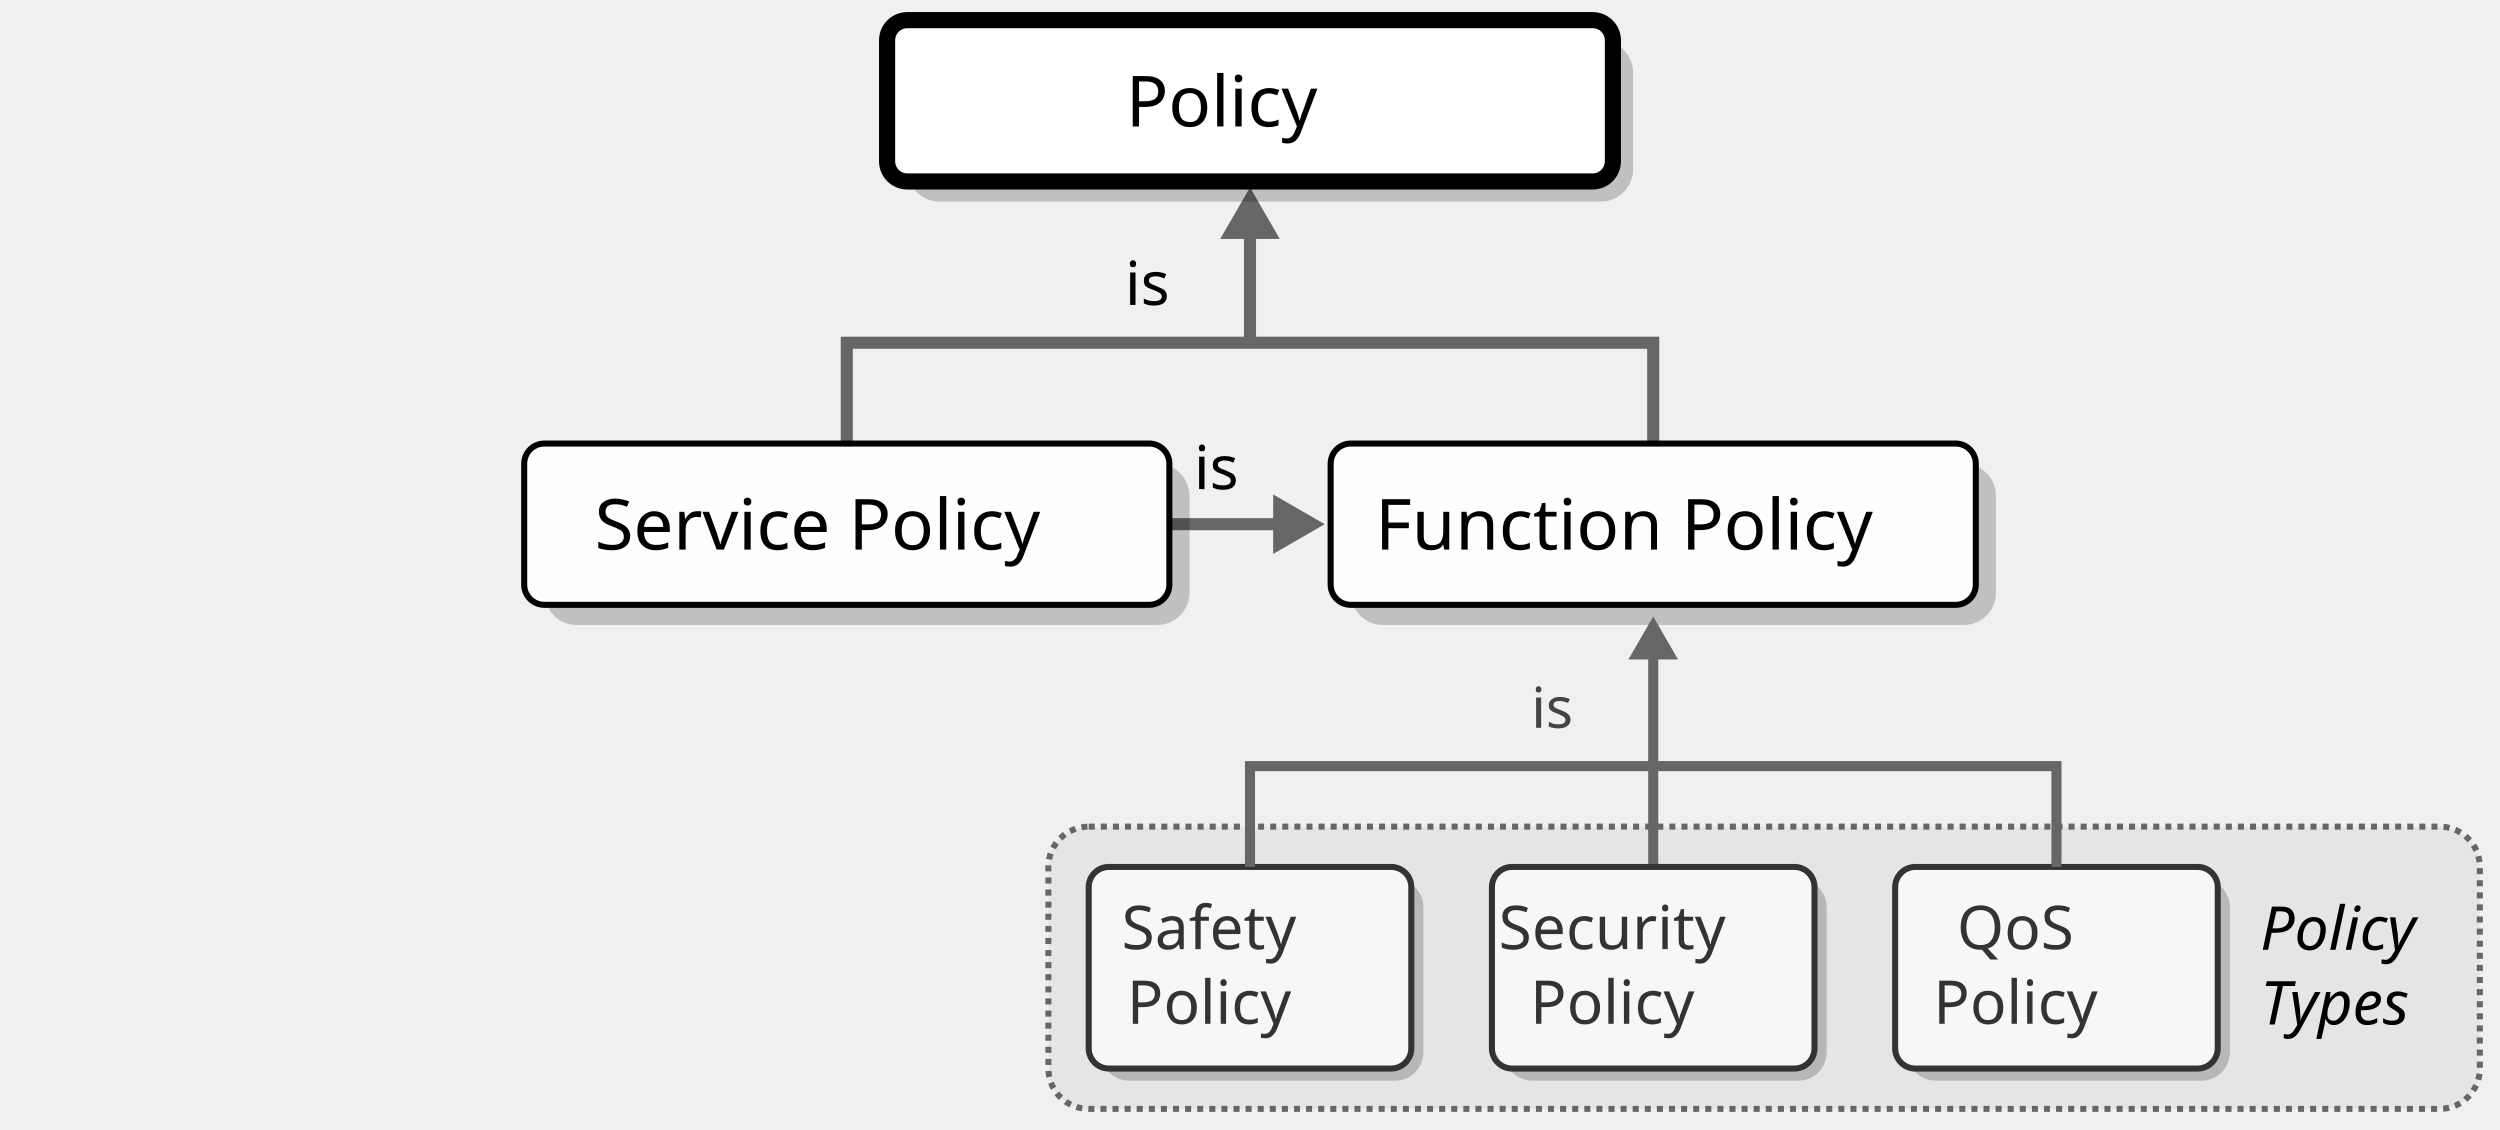
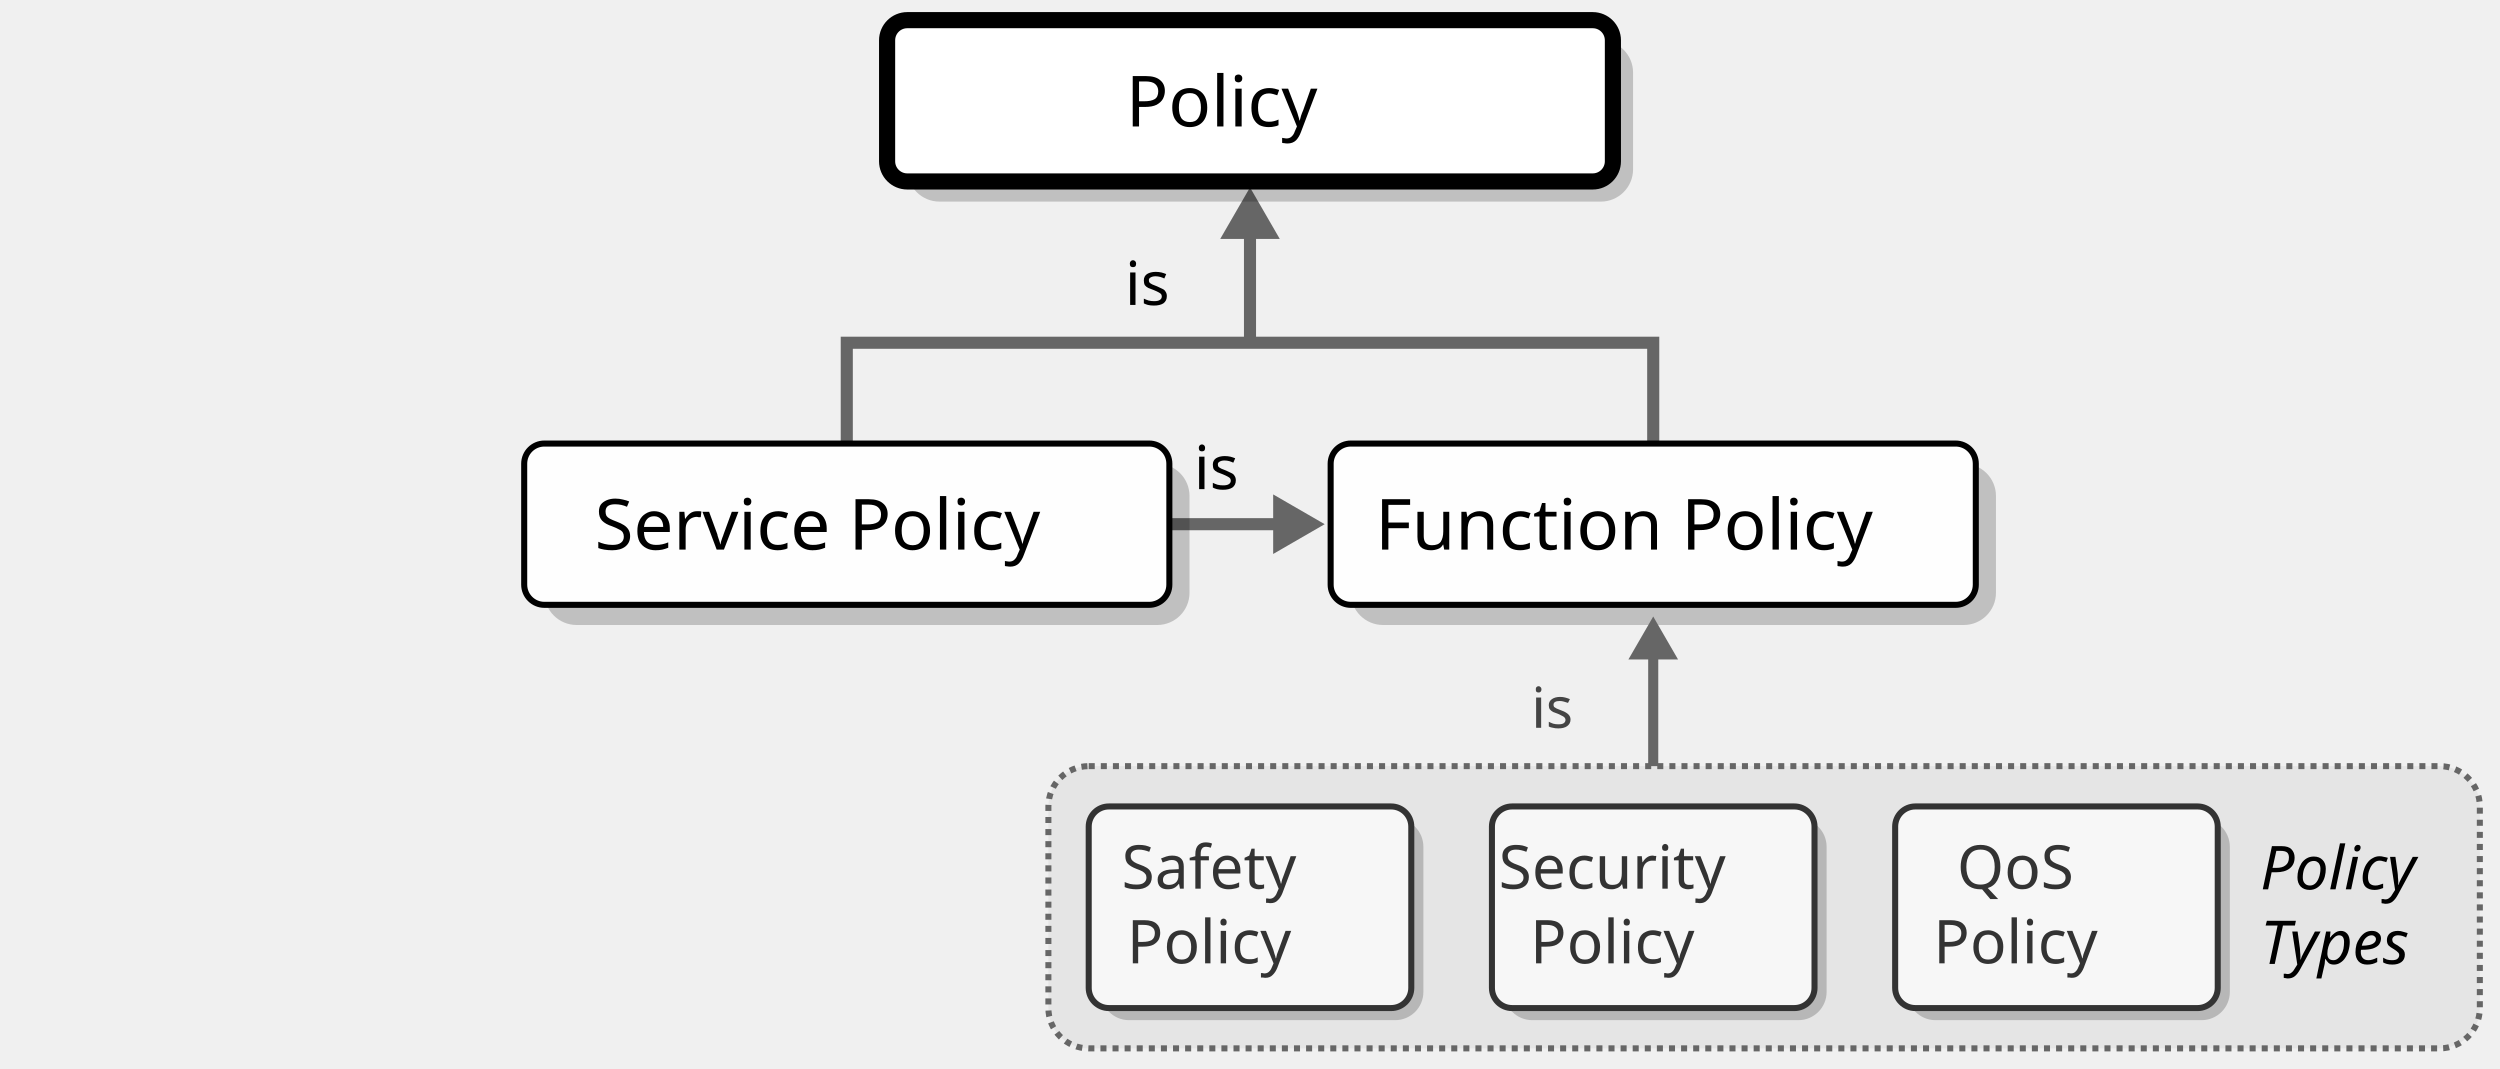
- <svg xmlns="http://www.w3.org/2000/svg" xmlns:xlink="http://www.w3.org/1999/xlink" width="124mm" height="56mm" version="1.1" viewBox="0 0 124 56" id="svg162">
+ <svg xmlns="http://www.w3.org/2000/svg" xmlns:xlink="http://www.w3.org/1999/xlink" width="124mm" height="53mm" version="1.1" viewBox="0 0 124 53" id="svg162">
  <defs id="defs5">
    <marker id="a" overflow="visible" orient="auto">
      <path transform="scale(0.4)" d="M 5.77,0 -2.88,5 V -5 Z" fill="context-stroke" fill-rule="evenodd" stroke="context-stroke" stroke-width="1pt" id="path2" />
    </marker>
    <marker id="e" overflow="visible" orient="auto">
      <path transform="scale(0.4)" d="M 5.77,0 -2.88,5 V -5 Z" fill="context-stroke" fill-rule="evenodd" stroke="context-stroke" stroke-width="1pt" id="path824" />
    </marker>
    <marker id="a-2" overflow="visible" orient="auto">
      <path transform="scale(0.4)" d="M 5.77,0 -2.88,5 V -5 Z" fill="context-stroke" fill-rule="evenodd" stroke="context-stroke" stroke-width="1pt" id="path2-3" />
    </marker>
    <marker id="a-3" overflow="visible" orient="auto">
      <path transform="scale(0.4)" d="M 5.77,0 -2.88,5 V -5 Z" fill="context-stroke" fill-rule="evenodd" stroke="context-stroke" stroke-width="1pt" id="path2-2" />
    </marker>
    <marker id="a-0" overflow="visible" orient="auto">
      <path transform="scale(0.4)" d="M 5.77,0 -2.88,5 V -5 Z" fill="context-stroke" fill-rule="evenodd" stroke="context-stroke" stroke-width="1pt" id="path2-4" />
    </marker>
  </defs>
  <use x="0" y="0" xlink:href="#use19750" id="use8621" transform="rotate(-90,55.5,19.5)" width="100%" height="100%" />
  <path style="fill:none;stroke:#666666;stroke-width:0.6;stroke-linecap:butt;stroke-linejoin:miter;stroke-miterlimit:4;stroke-dasharray:none;stroke-opacity:1" d="m 42,22 v -5 h 40 v 5" id="path4872" />
  <rect id="rect896" x="45" y="2" width="36" height="8" rx="1.6" fill="none" opacity="0.913" stroke="#000000" stroke-linejoin="round" stroke-width="0.333" style="opacity:1;fill:#000000;fill-opacity:0.2;stroke:none;stroke-width:0.8;stroke-miterlimit:4;stroke-dasharray:none" />
-   <rect id="use19292" x="52" y="41" width="71" height="14" rx="2" fill="none" opacity="0.913" stroke="#000000" stroke-linejoin="round" stroke-width="0.333" style="opacity:1;fill:#e5e5e5;fill-opacity:1;stroke:#666666;stroke-width:0.3;stroke-miterlimit:4;stroke-dasharray:0.3, 0.3;stroke-dashoffset:0;stroke-opacity:1" />
+   <rect id="use19292" x="52" y="38" width="71" height="14" rx="2" fill="none" opacity="0.913" stroke="#000000" stroke-linejoin="round" stroke-width="0.333" style="opacity:1;fill:#e5e5e5;fill-opacity:1;stroke:#666666;stroke-width:0.3;stroke-miterlimit:4;stroke-dasharray:0.3, 0.3;stroke-dashoffset:0;stroke-opacity:1" />
  <path d="m 58,26 h 6" marker-end="url(#a)" id="use19750" style="fill:none;stroke:#666666;stroke-width:0.6;stroke-miterlimit:4;stroke-dasharray:none" />
  <rect id="rect45004" x="44" y="1" width="36" height="8" rx="1" fill="none" opacity="0.913" stroke="#000000" stroke-linejoin="round" stroke-width="0.333" style="opacity:1;fill:#ffffff;fill-opacity:1;stroke-width:0.8;stroke-miterlimit:4;stroke-dasharray:none" />
  <g id="g1003" transform="translate(1.999999,-3.000001)">
    <rect id="rect897" x="25" y="26" width="32" height="8" rx="1.6" fill="none" opacity="0.913" stroke="#000000" stroke-linejoin="round" stroke-width="0.333" style="opacity:1;fill:#000000;fill-opacity:0.2;stroke:none;stroke-width:0.8;stroke-miterlimit:4;stroke-dasharray:none" />
    <rect id="use8966" x="24" y="25" width="32" height="8" rx="1" fill="none" opacity="0.913" stroke="#000000" stroke-linejoin="round" stroke-width="0.333" style="opacity:1;fill:#fefefe;fill-opacity:1;stroke-width:0.3;stroke-miterlimit:4;stroke-dasharray:none" />
  </g>
  <text x="41.915" y="27.259" font-size="3.5px" style="line-height:1.25;font-family:sans-serif;stroke-width:0.265" xml:space="preserve" id="text8978">
    <tspan x="41.915" y="27.259" font-size="3.5px" stroke-width="0.265" text-align="center" text-anchor="middle" id="tspan8976">Service Policy</tspan>
  </text>
  <use x="0" y="0" xlink:href="#g1003" id="use1247" transform="translate(40)" width="100%" height="100%" />
  <text x="81.915" y="27.259" font-size="3.5px" style="line-height:1.25;font-family:sans-serif;stroke-width:0.265" xml:space="preserve" id="text8982">
    <tspan x="81.915" y="27.259" font-size="3.5px" stroke-width="0.265" text-align="center" text-anchor="middle" id="tspan8980">Function Policy</tspan>
  </text>
-   <text x="112.109" y="47.11" style="font-size:3px;line-height:1.25;font-family:sans-serif;stroke-width:0.265" xml:space="preserve" id="text25087">
-     <tspan x="112.109" y="47.11" stroke-width="0.265" id="tspan25085" style="font-style:italic;font-variant:normal;font-weight:normal;font-stretch:normal;font-family:sans-serif;-inkscape-font-specification:'sans-serif Italic'">Policy</tspan>
+   <text x="112.109" y="44.11" style="font-size:3px;line-height:1.25;font-family:sans-serif;stroke-width:0.265" xml:space="preserve" id="text25087">
+     <tspan x="112.109" y="44.11" stroke-width="0.265" id="tspan25085" style="font-style:italic;font-variant:normal;font-weight:normal;font-stretch:normal;font-family:sans-serif;-inkscape-font-specification:'sans-serif Italic'">Policy</tspan>
  </text>
-   <text x="112.109" y="50.814" style="font-size:3px;line-height:1.25;font-family:sans-serif;stroke-width:0.265" xml:space="preserve" id="text25665">
-     <tspan x="112.109" y="50.814" stroke-width="0.265" id="tspan25663" style="font-style:italic;font-variant:normal;font-weight:normal;font-stretch:normal;font-family:sans-serif;-inkscape-font-specification:'sans-serif Italic'">Types</tspan>
+   <text x="112.109" y="47.814" style="font-size:3px;line-height:1.25;font-family:sans-serif;stroke-width:0.265" xml:space="preserve" id="text25665">
+     <tspan x="112.109" y="47.814" stroke-width="0.265" id="tspan25663" style="font-style:italic;font-variant:normal;font-weight:normal;font-stretch:normal;font-family:sans-serif;-inkscape-font-specification:'sans-serif Italic'">Types</tspan>
  </text>
  <text x="65.24" y="15.124" style="font-size:3px;line-height:1.25;font-family:sans-serif;stroke-width:0.265" xml:space="preserve" id="use32783">
    <tspan x="60.356" y="15.124" stroke-width="0.265" id="tspan6742" style="text-align:end;text-anchor:end">is</tspan>
  </text>
  <text x="59.226" y="24.261" style="font-size:3px;line-height:1.25;font-family:sans-serif;stroke-width:0.265" xml:space="preserve" id="use34503">
    <tspan x="59.226" y="24.261" stroke-width="0.265" id="tspan6780">is</tspan>
  </text>
  <text x="61.958" y="6.272" font-size="3.5px" style="line-height:1.25;font-family:sans-serif;stroke-width:0.265" xml:space="preserve" id="text44012">
    <tspan x="61.958" y="6.272" font-size="3.5px" stroke-width="0.265" text-align="center" text-anchor="middle" id="tspan44010">Policy</tspan>
  </text>
-   <path d="M 82,43 V 32" marker-end="url(#a-0)" id="path12483" style="fill:none;stroke:#666666;stroke-width:0.5;stroke-miterlimit:4;stroke-dasharray:none;marker-end:url(#a-0)" />
+   <path d="M 82,38 V 32" marker-end="url(#a-0)" id="path12483" style="fill:none;stroke:#666666;stroke-width:0.5;stroke-miterlimit:4;stroke-dasharray:none;marker-end:url(#a-0)" />
  <text xml:space="preserve" style="font-size:2.8px;line-height:1.25;font-family:sans-serif;stroke-width:0.265" x="80.203" y="36.099" id="text8921">
    <tspan id="tspan8919" style="font-size:2.8px;text-align:end;text-anchor:end;fill:#444444;fill-opacity:1;stroke-width:0.265" x="80.203" y="36.099">is</tspan>
  </text>
-   <g id="g7355" transform="translate(-7.000002,18)">
+   <g id="g7355" transform="translate(-7.000001,15)">
    <rect id="rect7015" x="61.6" y="25.6" width="16" height="10" rx="1.4" fill="none" opacity="0.913" stroke="#000000" stroke-linejoin="round" stroke-width="0.333" style="opacity:1;fill:#000000;fill-opacity:0.2;stroke:none;stroke-width:0.3;stroke-miterlimit:4;stroke-dasharray:none;stroke-opacity:1" />
    <rect id="rect1250" x="61" y="25" width="16" height="10" rx="1" fill="none" opacity="0.913" stroke="#000000" stroke-linejoin="round" stroke-width="0.333" style="opacity:1;fill:#f7f7f7;fill-opacity:1;stroke:#333333;stroke-width:0.3;stroke-miterlimit:4;stroke-dasharray:none;stroke-opacity:1" />
  </g>
  <use x="0" y="0" xlink:href="#g7355" id="use12673" transform="translate(20)" width="100%" height="100%" />
-   <g id="g12679" transform="translate(-46,8.000001)">
+   <g id="g12679" transform="translate(-46,5.000001)">
    <text x="107.915" y="39.079" font-size="3.5px" style="font-size:3px;line-height:1.25;font-family:sans-serif;stroke-width:0.265" xml:space="preserve" id="text15009">
      <tspan x="107.915" y="39.079" font-size="3.5px" stroke-width="0.265" text-align="center" text-anchor="middle" id="tspan15007" style="font-size:3px;fill:#333333;fill-opacity:1">Safety</tspan>
    </text>
    <text x="107.915" y="42.783" font-size="3.5px" style="font-size:3px;line-height:1.25;font-family:sans-serif;stroke-width:0.265" xml:space="preserve" id="text12159">
      <tspan x="107.915" y="42.783" font-size="3.5px" stroke-width="0.265" text-align="center" text-anchor="middle" id="tspan12157" style="font-size:3px;fill:#333333;fill-opacity:1">Policy</tspan>
    </text>
  </g>
-   <g id="g12689" transform="translate(-26,8.000001)">
+   <g id="g12689" transform="translate(-26,5.000001)">
    <text x="107.915" y="39.079" font-size="3.5px" style="font-size:3px;line-height:1.25;font-family:sans-serif;stroke-width:0.265" xml:space="preserve" id="text12683">
      <tspan x="107.915" y="39.079" font-size="3.5px" stroke-width="0.265" text-align="center" text-anchor="middle" id="tspan12681" style="font-size:3px;fill:#333333;fill-opacity:1">Security</tspan>
    </text>
    <text x="107.915" y="42.783" font-size="3.5px" style="font-size:3px;line-height:1.25;font-family:sans-serif;stroke-width:0.265" xml:space="preserve" id="text12687">
      <tspan x="107.915" y="42.783" font-size="3.5px" stroke-width="0.265" text-align="center" text-anchor="middle" id="tspan12685" style="font-size:3px;fill:#333333;fill-opacity:1">Policy</tspan>
    </text>
  </g>
  <use x="0" y="0" xlink:href="#g7355" id="use12691" transform="translate(40)" width="100%" height="100%" />
-   <g id="g12701" transform="translate(-6.000001,8.000001)">
+   <g id="g12701" transform="translate(-6,5.000001)">
    <text x="107.915" y="39.079" font-size="3.5px" style="font-size:3px;line-height:1.25;font-family:sans-serif;stroke-width:0.265" xml:space="preserve" id="text12695">
      <tspan x="107.915" y="39.079" font-size="3.5px" stroke-width="0.265" text-align="center" text-anchor="middle" id="tspan12693" style="font-size:3px;fill:#333333;fill-opacity:1">QoS</tspan>
    </text>
    <text x="107.915" y="42.783" font-size="3.5px" style="font-size:3px;line-height:1.25;font-family:sans-serif;stroke-width:0.265" xml:space="preserve" id="text12699">
      <tspan x="107.915" y="42.783" font-size="3.5px" stroke-width="0.265" text-align="center" text-anchor="middle" id="tspan12697" style="font-size:3px;fill:#333333;fill-opacity:1">Policy</tspan>
    </text>
  </g>
-   <path style="fill:none;stroke:#666666;stroke-width:0.5;stroke-linecap:butt;stroke-linejoin:miter;stroke-miterlimit:4;stroke-dasharray:none;stroke-opacity:1" d="M 62,43 V 38 L 102,38 V 43" id="path15931" />
</svg>
